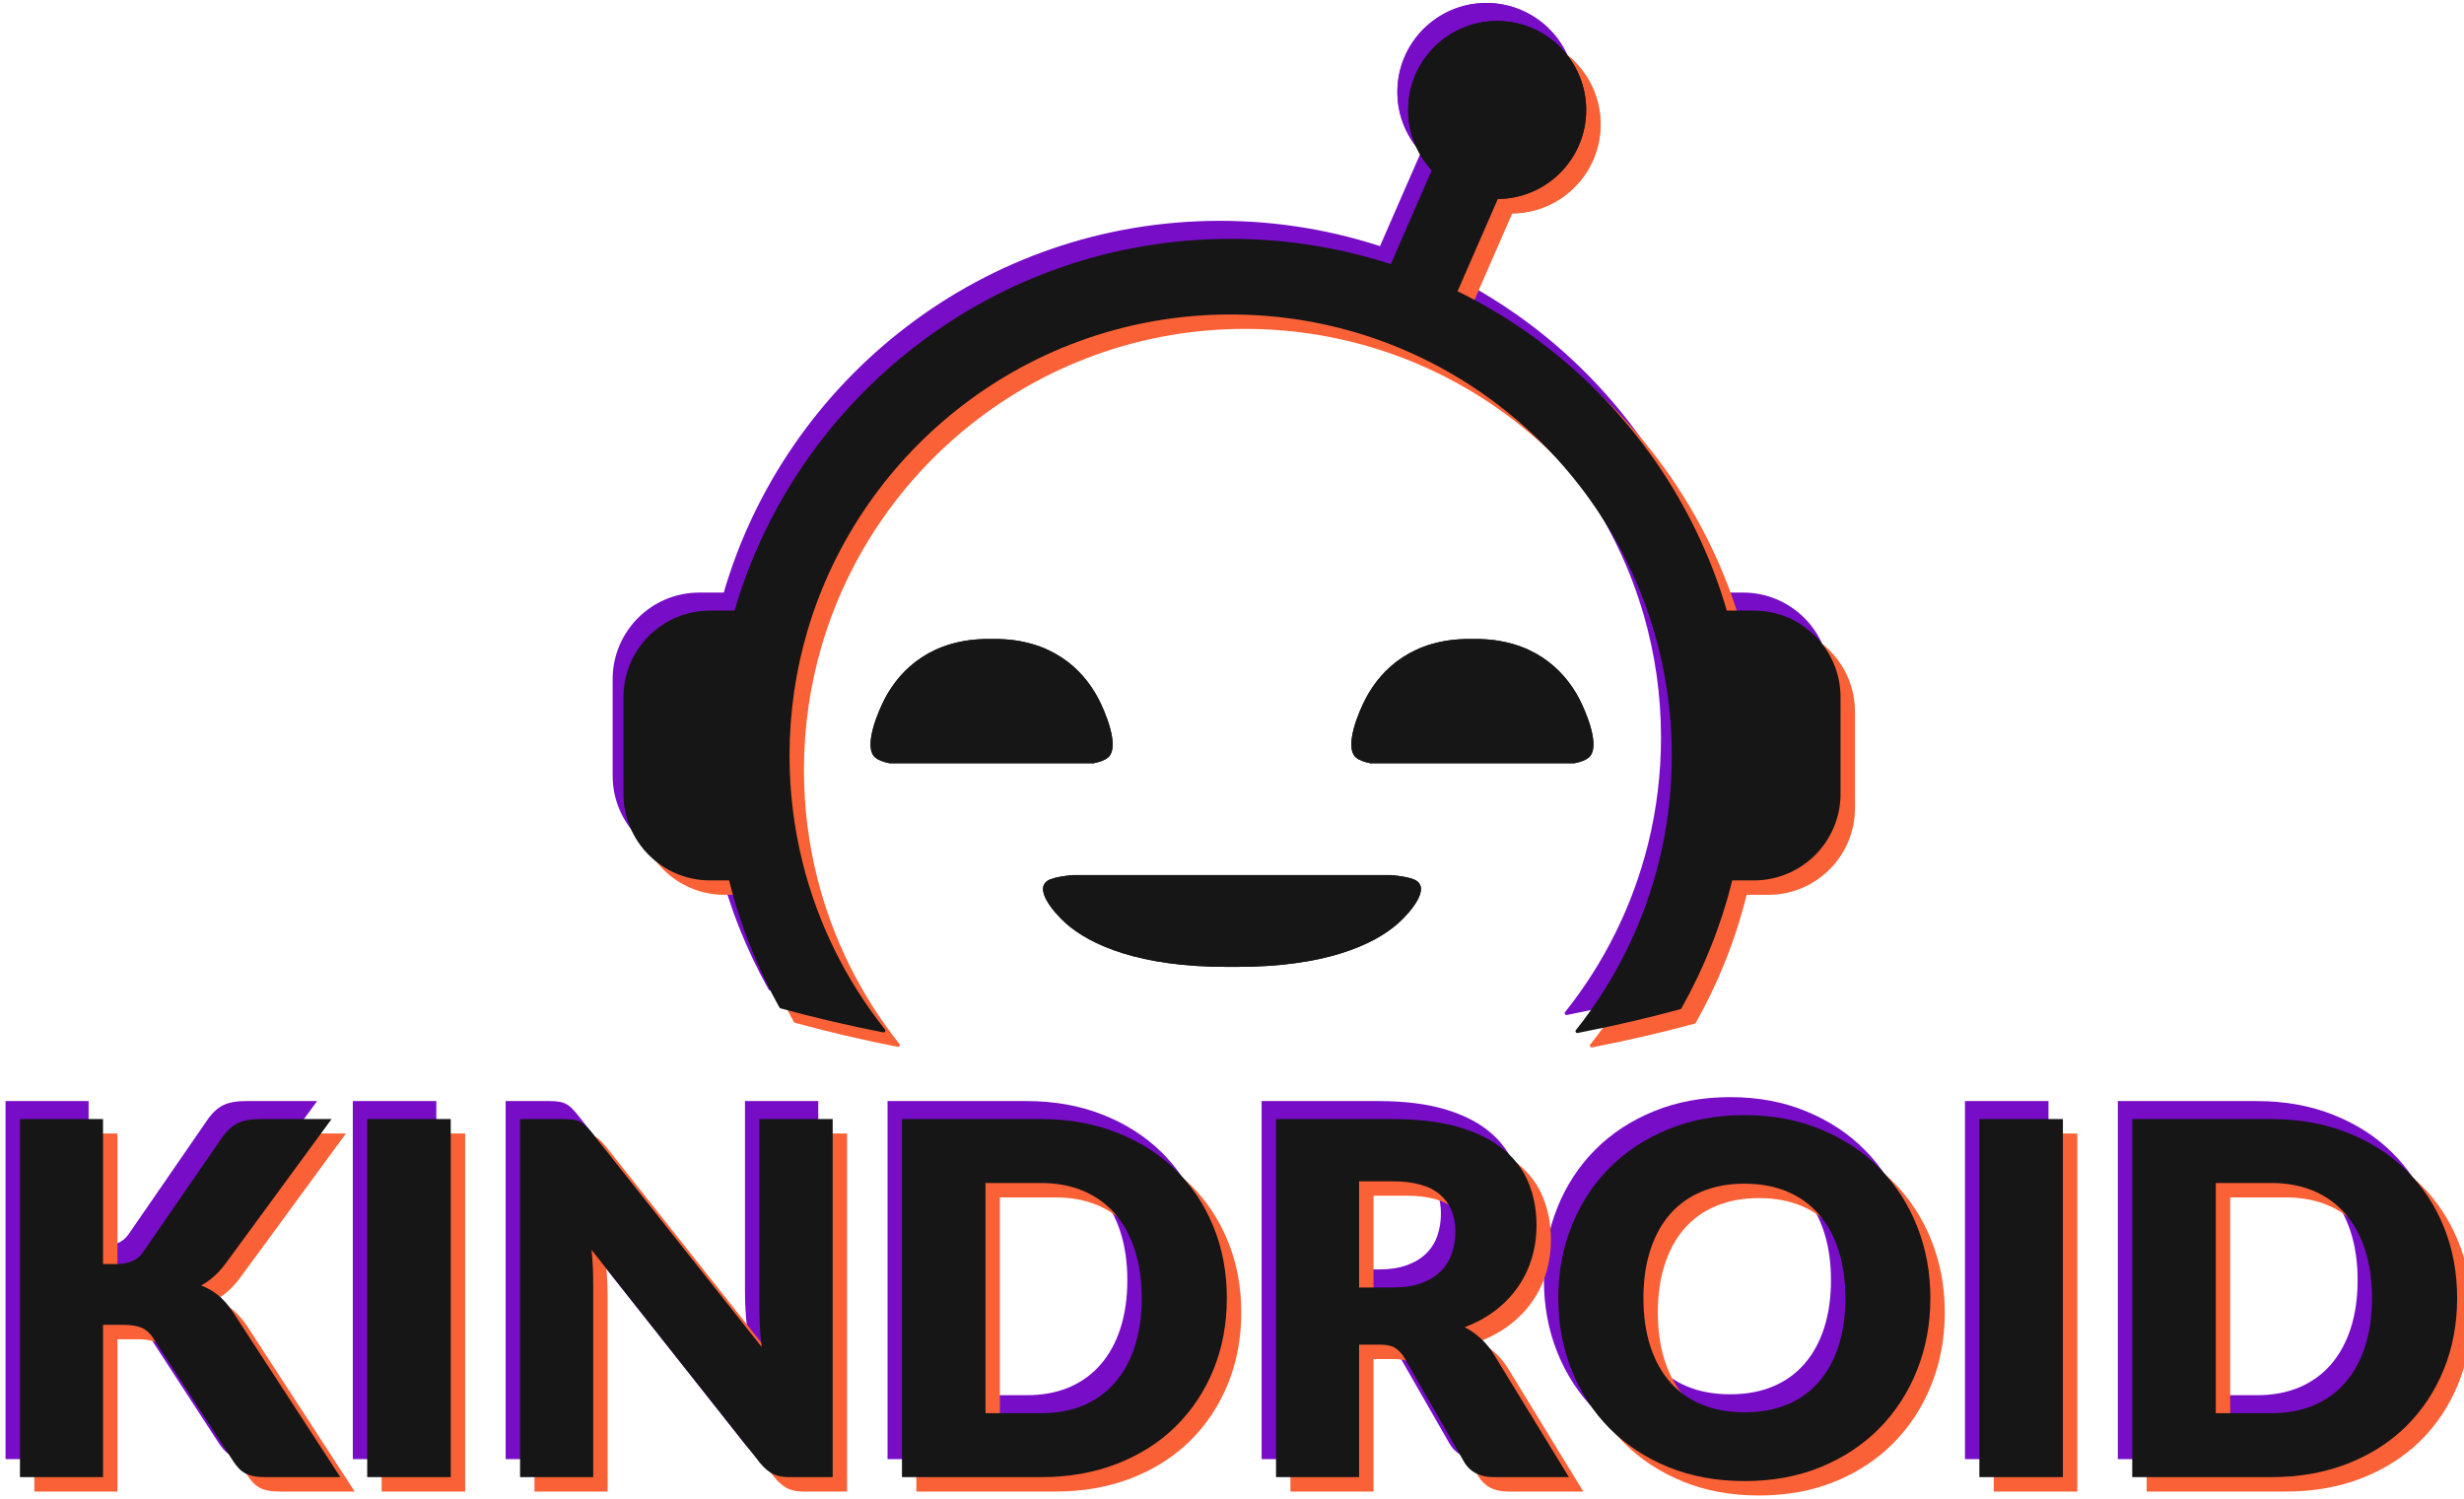
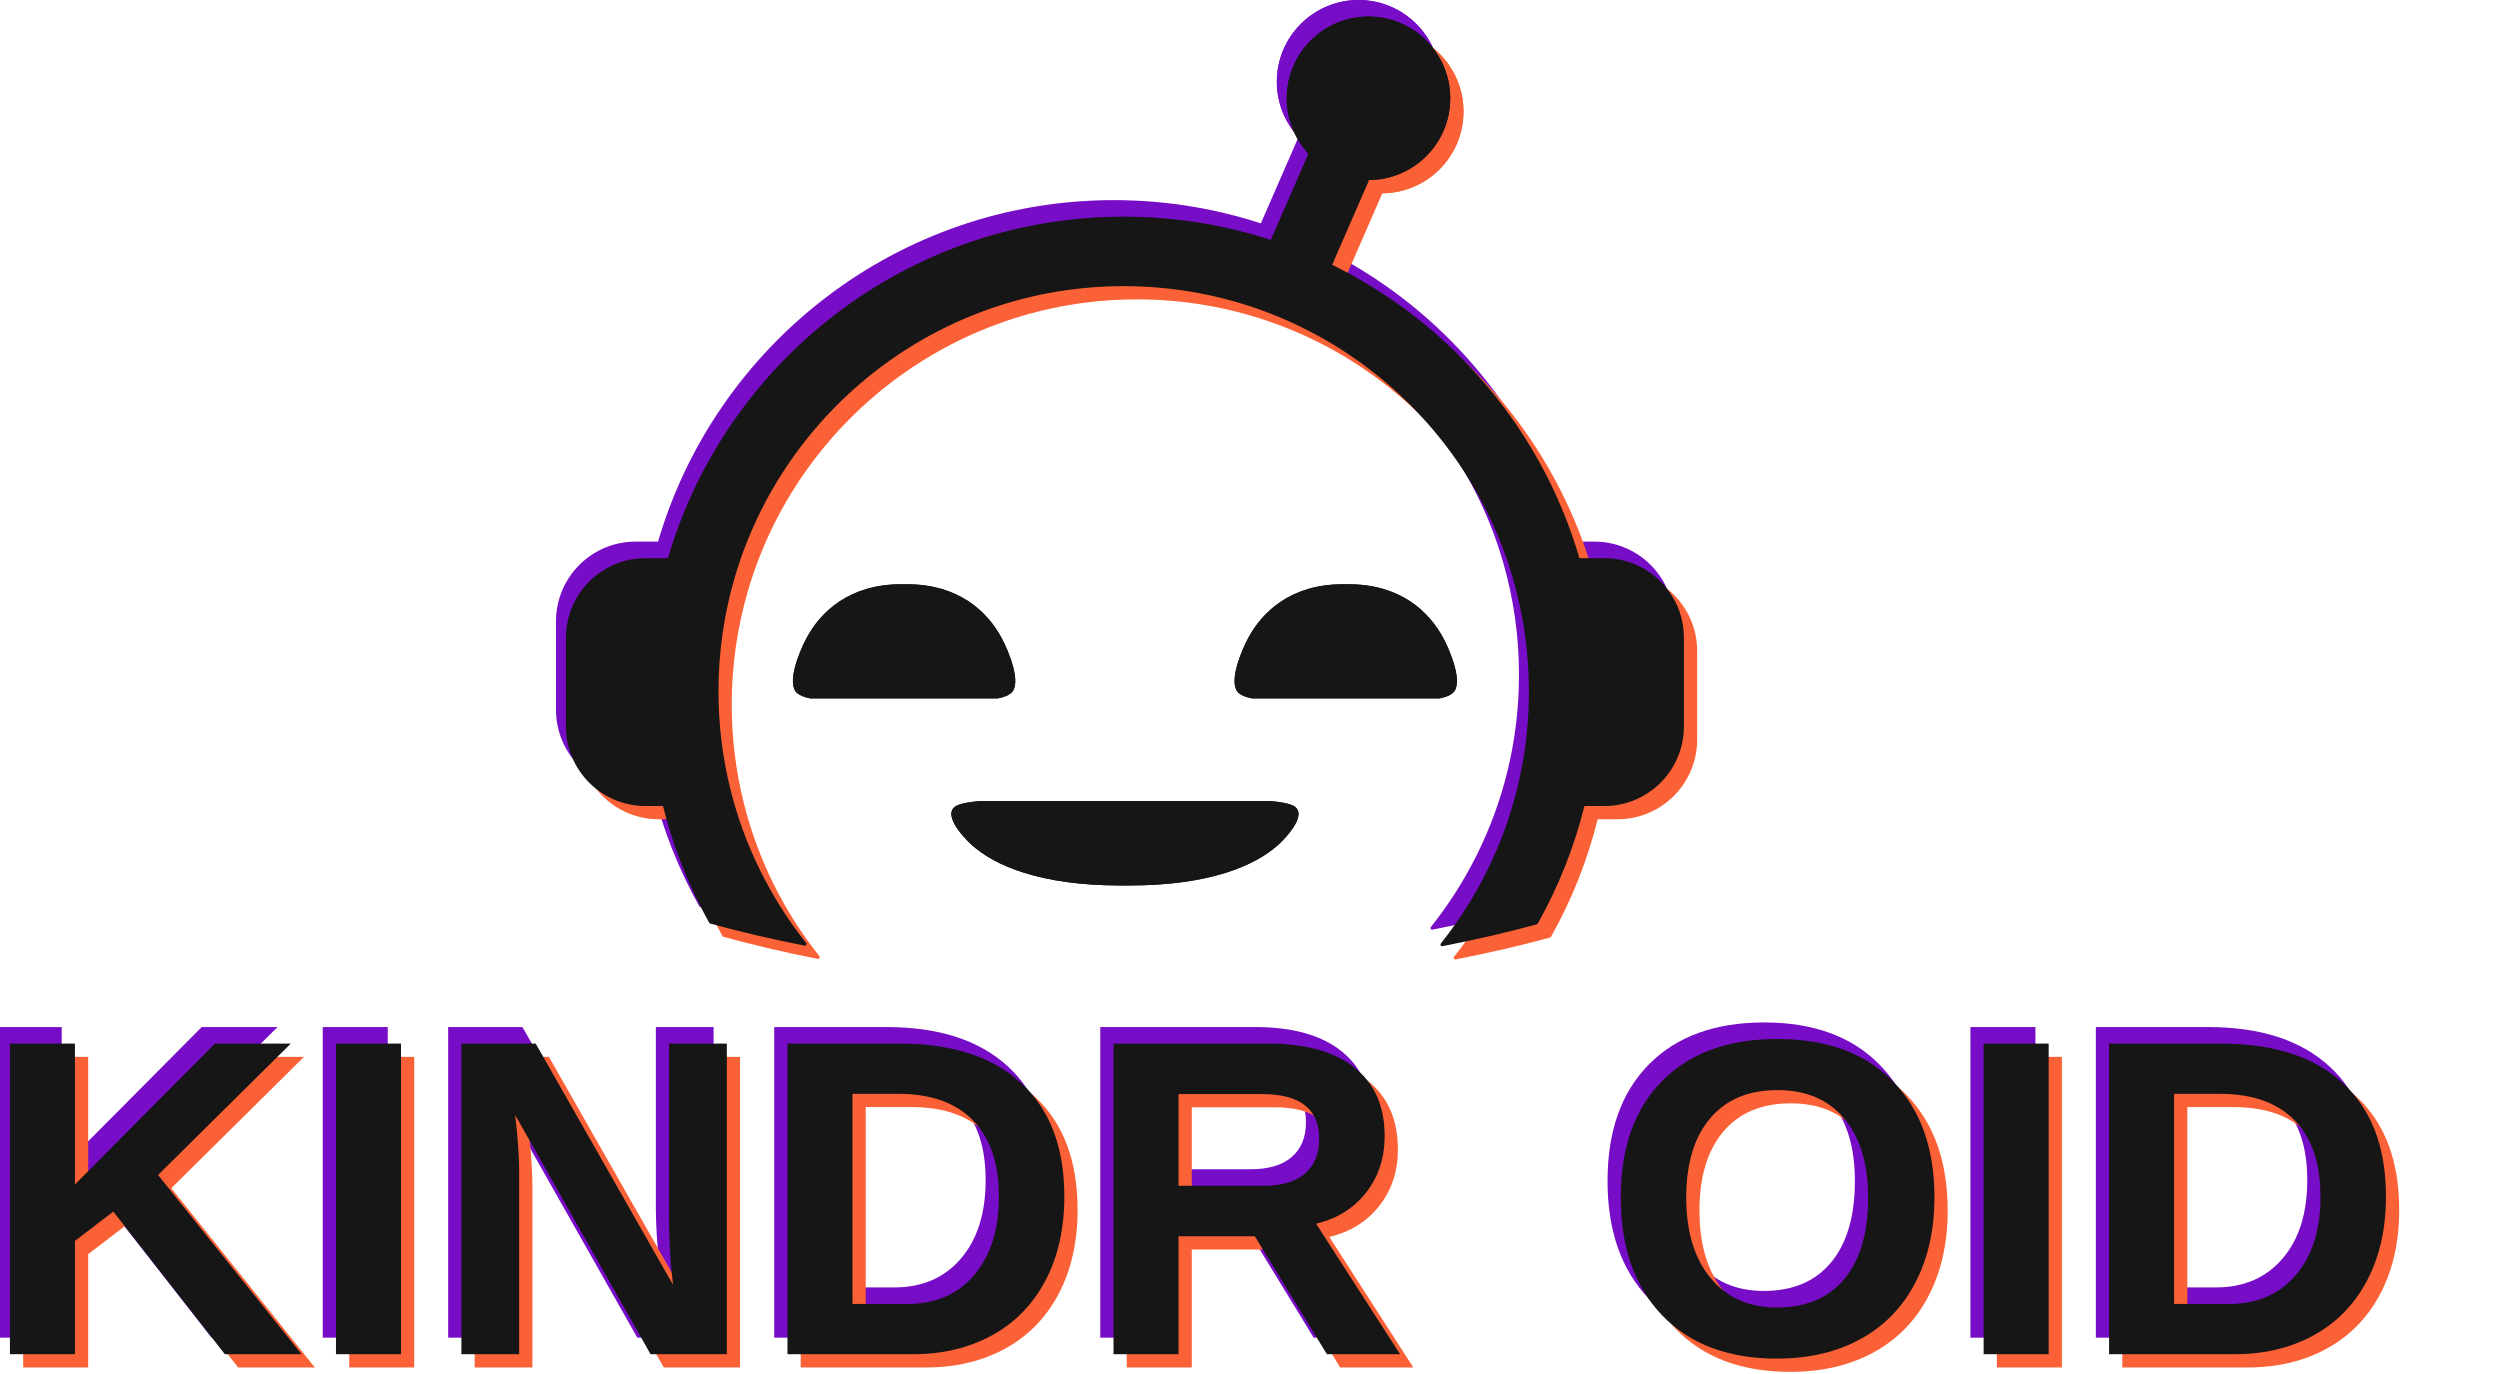
- <svg xmlns="http://www.w3.org/2000/svg" width="100%" height="100%" viewBox="0 0 342 208" version="1.1" xml:space="preserve" style="fill-rule:evenodd;clip-rule:evenodd;stroke-linejoin:round;stroke-miterlimit:2;">
+ <svg xmlns="http://www.w3.org/2000/svg" width="100%" height="100%" viewBox="0 0 1574 865" version="1.1" xml:space="preserve" style="fill-rule:evenodd;clip-rule:evenodd;stroke-linejoin:round;stroke-miterlimit:2;">
  <g>
    <g id="logo-face">
-       <path d="M106.902,137.225c-3.087,-5.514 -5.464,-11.477 -7.008,-17.766l-2.836,-0c-6.498,-0 -11.774,-5.276 -11.774,-11.775l-0,-13.405c-0,-6.499 5.276,-11.775 11.774,-11.775l3.584,0c8.62,-29.792 36.12,-51.602 68.674,-51.602c32.555,0 60.055,21.81 68.675,51.602l3.951,0c6.498,0 11.774,5.276 11.774,11.775l0,13.405c0,6.499 -5.276,11.775 -11.774,11.775l-3.203,-0c-1.555,6.334 -3.956,12.338 -7.075,17.885c-4.39,1.199 -9.16,2.311 -14.237,3.298c5.427,-6.813 9.439,-14.802 11.587,-23.522c1.164,-4.722 1.782,-9.659 1.782,-14.739c-0,-5.912 -0.837,-11.631 -2.398,-17.045c-7.397,-25.65 -31.063,-44.434 -59.082,-44.434c-27.929,0 -51.533,18.664 -59.01,44.189c-1.607,5.486 -2.469,11.288 -2.469,17.29c0,5.161 0.637,10.173 1.837,14.964c2.153,8.596 6.118,16.477 11.464,23.212c-5.082,-0.998 -9.852,-2.122 -14.236,-3.332Z" style="fill:#770dc7;stroke:#770dc7;stroke-width:0.5px;" />
+       <path d="M441.177,570.049c-12.862,-22.974 -22.769,-47.821 -29.203,-74.027l-11.814,-0c-27.077,-0 -49.06,-21.983 -49.06,-49.06l-0,-55.856c-0,-27.077 21.983,-49.06 49.06,-49.06l14.933,0c35.916,-124.135 150.501,-215.008 286.143,-215.008c135.642,-0 250.227,90.873 286.143,215.008l16.462,0c27.077,0 49.06,21.983 49.06,49.06l0,55.856c0,27.077 -21.983,49.06 -49.06,49.06l-13.344,-0c-6.48,26.395 -16.483,51.412 -29.481,74.523c-18.291,4.997 -38.165,9.63 -59.318,13.742c22.613,-28.387 39.327,-61.677 48.279,-98.008c4.849,-19.677 7.422,-40.247 7.422,-61.412c-0,-24.637 -3.486,-48.466 -9.99,-71.02c-30.822,-106.878 -129.43,-185.143 -246.173,-185.143c-116.371,0 -214.722,77.766 -245.876,184.12c-6.695,22.857 -10.287,47.034 -10.287,72.043c-0,21.502 2.655,42.388 7.654,62.349c8.97,35.815 25.489,68.652 47.765,96.717c-21.174,-4.16 -41.048,-8.841 -59.315,-13.884Z" style="fill:#770dc7;stroke:#770dc7;stroke-width:2.08px;" />
      <g id="antenna">
-         <path d="M194.426,40.059l13.643,-31.278" style="fill:none;stroke:#770dc7;stroke-width:10px;stroke-linecap:round;stroke-miterlimit:1.5;" />
-         <circle cx="206.306" cy="12.766" r="12.353" style="fill:#770dc7;" />
-         <path d="M206.306,0.413c6.818,0 12.353,5.535 12.353,12.353c-0,6.817 -5.535,12.352 -12.353,12.352c-6.817,0 -12.352,-5.535 -12.352,-12.352c-0,-6.818 5.535,-12.353 12.352,-12.353Zm0,10c-1.298,0 -2.352,1.054 -2.352,2.353c-0,1.298 1.054,2.352 2.352,2.352c1.299,0 2.353,-1.054 2.353,-2.352c-0,-1.299 -1.054,-2.353 -2.353,-2.353Z" style="fill:#770dc7;" />
+         <path d="M805.857,165.189l56.848,-130.322" style="fill:none;stroke:#770dc7;stroke-width:41.67px;stroke-linecap:round;stroke-miterlimit:1.5;" />
+         <circle cx="855.36" cy="51.469" r="51.469" style="fill:#770dc7;" />
+         <path d="M855.36,-0c28.407,-0 51.469,23.062 51.469,51.469c-0,28.406 -23.062,51.469 -51.469,51.469c-28.406,-0 -51.469,-23.063 -51.469,-51.469c0,-28.407 23.063,-51.469 51.469,-51.469Zm0,41.667c-5.41,-0 -9.802,4.392 -9.802,9.802c0,5.41 4.392,9.802 9.802,9.802c5.41,-0 9.802,-4.392 9.802,-9.802c0,-5.41 -4.392,-9.802 -9.802,-9.802Z" style="fill:#770dc7;" />
      </g>
    </g>
    <g id="logo-face1">
-       <path d="M110.402,141.725c-3.087,-5.514 -5.464,-11.477 -7.008,-17.766l-2.836,-0c-6.498,-0 -11.774,-5.276 -11.774,-11.775l-0,-13.405c-0,-6.499 5.276,-11.775 11.774,-11.775l3.584,0c8.62,-29.792 36.12,-51.602 68.674,-51.602c32.555,0 60.055,21.81 68.675,51.602l3.951,0c6.498,0 11.774,5.276 11.774,11.775l0,13.405c0,6.499 -5.276,11.775 -11.774,11.775l-3.203,-0c-1.555,6.334 -3.956,12.338 -7.075,17.885c-4.39,1.199 -9.16,2.311 -14.237,3.298c5.427,-6.813 9.439,-14.802 11.587,-23.522c1.164,-4.722 1.782,-9.659 1.782,-14.739c-0,-5.912 -0.837,-11.631 -2.398,-17.045c-7.397,-25.65 -31.063,-44.434 -59.082,-44.434c-27.929,0 -51.533,18.664 -59.01,44.189c-1.607,5.486 -2.469,11.288 -2.469,17.29c0,5.161 0.637,10.173 1.837,14.964c2.153,8.596 6.118,16.477 11.464,23.212c-5.082,-0.998 -9.852,-2.122 -14.236,-3.332Z" style="fill:#fb6136;stroke:#fb6136;stroke-width:0.5px;" />
+       <path d="M455.76,588.799c-12.862,-22.974 -22.768,-47.821 -29.202,-74.027l-11.815,-0c-27.077,-0 -49.06,-21.983 -49.06,-49.06l0,-55.856c0,-27.077 21.983,-49.06 49.06,-49.06l14.933,0c35.916,-124.135 150.501,-215.008 286.143,-215.008c135.642,-0 250.227,90.873 286.143,215.008l16.463,0c27.076,0 49.06,21.983 49.06,49.06l-0,55.856c-0,27.077 -21.984,49.06 -49.06,49.06l-13.344,-0c-6.481,26.395 -16.484,51.412 -29.482,74.523c-18.29,4.997 -38.164,9.63 -59.317,13.742c22.612,-28.387 39.326,-61.677 48.279,-98.008c4.849,-19.677 7.421,-40.247 7.421,-61.412c0,-24.637 -3.485,-48.466 -9.99,-71.02c-30.821,-106.878 -129.429,-185.143 -246.173,-185.143c-116.371,0 -214.722,77.766 -245.876,184.12c-6.695,22.857 -10.287,47.034 -10.287,72.043c0,21.502 2.655,42.388 7.654,62.349c8.971,35.815 25.49,68.652 47.765,96.717c-21.173,-4.16 -41.048,-8.841 -59.315,-13.884Z" style="fill:#fb6136;stroke:#fb6136;stroke-width:2.08px;" />
      <g id="antenna1">
-         <path d="M197.926,44.559l13.643,-31.278" style="fill:none;stroke:#fb6136;stroke-width:10px;stroke-linecap:round;stroke-miterlimit:1.5;" />
-         <circle cx="209.806" cy="17.266" r="12.353" style="fill:#fb6136;" />
-         <path d="M209.806,4.913c6.818,0 12.353,5.535 12.353,12.353c-0,6.817 -5.535,12.352 -12.353,12.352c-6.817,0 -12.352,-5.535 -12.352,-12.352c-0,-6.818 5.535,-12.353 12.352,-12.353Zm0,10c-1.298,0 -2.352,1.054 -2.352,2.353c-0,1.298 1.054,2.352 2.352,2.352c1.299,0 2.353,-1.054 2.353,-2.352c-0,-1.299 -1.054,-2.353 -2.353,-2.353Z" style="fill:#fb6136;" />
+         <path d="M820.441,183.939l56.847,-130.322" style="fill:none;stroke:#fb6136;stroke-width:41.67px;stroke-linecap:round;stroke-miterlimit:1.5;" />
+         <circle cx="869.944" cy="70.219" r="51.469" style="fill:#fb6136;" />
+         <path d="M869.944,18.75c28.406,-0 51.468,23.062 51.468,51.469c0,28.406 -23.062,51.469 -51.468,51.469c-28.407,-0 -51.469,-23.063 -51.469,-51.469c-0,-28.407 23.062,-51.469 51.469,-51.469Zm-0,41.667c-5.41,-0 -9.803,4.392 -9.803,9.802c0,5.41 4.393,9.802 9.803,9.802c5.409,-0 9.802,-4.392 9.802,-9.802c-0,-5.41 -4.393,-9.802 -9.802,-9.802Z" style="fill:#fb6136;" />
      </g>
    </g>
    <g id="logo-face2">
-       <path d="M108.402,139.725c-3.087,-5.514 -5.464,-11.477 -7.008,-17.766l-2.836,-0c-6.498,-0 -11.774,-5.276 -11.774,-11.775l-0,-13.405c-0,-6.499 5.276,-11.775 11.774,-11.775l3.584,0c8.62,-29.792 36.12,-51.602 68.674,-51.602c32.555,0 60.055,21.81 68.675,51.602l3.951,0c6.498,0 11.774,5.276 11.774,11.775l0,13.405c0,6.499 -5.276,11.775 -11.774,11.775l-3.203,-0c-1.555,6.334 -3.956,12.338 -7.075,17.885c-4.39,1.199 -9.16,2.311 -14.237,3.298c5.427,-6.813 9.439,-14.802 11.587,-23.522c1.164,-4.722 1.782,-9.659 1.782,-14.739c-0,-5.912 -0.837,-11.631 -2.398,-17.045c-7.397,-25.65 -31.063,-44.434 -59.082,-44.434c-27.929,0 -51.533,18.664 -59.01,44.189c-1.607,5.486 -2.469,11.288 -2.469,17.29c0,5.161 0.637,10.173 1.837,14.964c2.153,8.596 6.118,16.477 11.464,23.212c-5.082,-0.998 -9.852,-2.122 -14.236,-3.332Z" style="fill:#161616;stroke:#161616;stroke-width:0.5px;" />
+       <path d="M447.427,580.465c-12.862,-22.973 -22.769,-47.821 -29.203,-74.027l-11.814,0c-27.077,0 -49.06,-21.983 -49.06,-49.06l-0,-55.855c-0,-27.077 21.983,-49.06 49.06,-49.06l14.933,-0c35.916,-124.135 150.501,-215.009 286.143,-215.009c135.642,0 250.227,90.874 286.143,215.009l16.462,-0c27.077,-0 49.06,21.983 49.06,49.06l0,55.855c0,27.077 -21.983,49.06 -49.06,49.06l-13.344,0c-6.48,26.395 -16.483,51.412 -29.481,74.524c-18.291,4.997 -38.165,9.63 -59.318,13.742c22.613,-28.387 39.327,-61.678 48.279,-98.009c4.849,-19.677 7.422,-40.246 7.422,-61.411c-0,-24.637 -3.486,-48.466 -9.99,-71.021c-30.822,-106.878 -129.43,-185.142 -246.173,-185.142c-116.371,-0 -214.722,77.766 -245.876,184.12c-6.695,22.857 -10.287,47.034 -10.287,72.043c-0,21.501 2.655,42.387 7.654,62.348c8.97,35.816 25.489,68.653 47.765,96.718c-21.174,-4.16 -41.048,-8.841 -59.315,-13.885Z" style="fill:#161616;stroke:#161616;stroke-width:2.08px;" />
      <g id="face">
-         <path id="mouth" d="M148.879,121.471c-1.338,0.128 -2.406,0.314 -3.079,0.58c-2.725,1.077 0.658,4.779 2.08,6.058c3.473,3.124 10.39,6.102 22.401,6.102c0.241,-0 0.48,-0.001 0.719,-0.004c0.239,0.003 0.478,0.004 0.719,0.004c12.011,-0 18.928,-2.978 22.401,-6.102c1.422,-1.279 4.805,-4.981 2.08,-6.058c-0.673,-0.266 -1.741,-0.452 -3.079,-0.58l-44.242,0Z" style="fill:#161616;" />
-         <path d="M148.879,121.471l44.242,0c1.338,0.128 2.406,0.314 3.079,0.58c2.725,1.077 -0.658,4.779 -2.08,6.058c-3.473,3.124 -10.39,6.102 -22.401,6.102c-0.241,-0 -0.48,-0.001 -0.719,-0.004c-0.239,0.003 -0.478,0.004 -0.719,0.004c-12.011,-0 -18.928,-2.978 -22.401,-6.102c-1.422,-1.279 -4.805,-4.981 -2.08,-6.058c0.673,-0.266 1.741,-0.452 3.079,-0.58Z" style="fill:#161616;" />
-         <path id="r_eye" d="M190.196,105.944c-0.857,-0.173 -1.541,-0.425 -1.972,-0.785c-1.746,-1.458 0.421,-6.47 1.332,-8.201c2.225,-4.229 6.656,-8.261 14.35,-8.261c0.154,0 0.308,0.002 0.461,0.005c0.153,-0.003 0.306,-0.005 0.46,-0.005c7.695,0 12.125,4.032 14.35,8.261c0.911,1.731 3.078,6.743 1.332,8.201c-0.43,0.36 -1.115,0.612 -1.971,0.785l-28.342,-0Z" style="fill:#161616;" />
-         <path d="M190.196,105.944c-0.857,-0.173 -1.541,-0.425 -1.972,-0.785c-1.746,-1.458 0.421,-6.47 1.332,-8.201c2.225,-4.229 6.656,-8.261 14.35,-8.261c0.154,0 0.308,0.002 0.461,0.005c0.153,-0.003 0.306,-0.005 0.46,-0.005c7.695,0 12.125,4.032 14.35,8.261c0.911,1.731 3.078,6.743 1.332,8.201c-0.43,0.36 -1.115,0.612 -1.971,0.785l-28.342,-0Z" style="fill:#161616;" />
-         <path id="l_eye" d="M123.462,105.944c-0.856,-0.173 -1.541,-0.425 -1.971,-0.785c-1.746,-1.458 0.421,-6.47 1.332,-8.201c2.225,-4.229 6.655,-8.261 14.35,-8.261c0.154,0 0.307,0.002 0.46,0.005c0.153,-0.003 0.307,-0.005 0.461,-0.005c7.694,0 12.125,4.032 14.35,8.261c0.911,1.731 3.078,6.743 1.332,8.201c-0.431,0.36 -1.115,0.612 -1.972,0.785l-28.342,-0Z" style="fill:#161616;" />
-         <path d="M123.462,105.944c-0.856,-0.173 -1.541,-0.425 -1.971,-0.785c-1.746,-1.458 0.421,-6.47 1.332,-8.201c2.225,-4.229 6.655,-8.261 14.35,-8.261c0.154,0 0.307,0.002 0.46,0.005c0.153,-0.003 0.307,-0.005 0.461,-0.005c7.694,0 12.125,4.032 14.35,8.261c0.911,1.731 3.078,6.743 1.332,8.201c-0.431,0.36 -1.115,0.612 -1.972,0.785l-28.342,-0Z" style="fill:#161616;" />
+         <path id="mouth" d="M616.078,504.407c-5.572,0.532 -10.024,1.308 -12.826,2.415c-11.355,4.489 2.74,19.916 8.664,25.244c14.472,13.014 43.291,25.423 93.341,25.423c1.002,0 2,-0.004 2.994,-0.014c0.994,0.01 1.992,0.014 2.993,0.014c50.05,0 78.869,-12.409 93.341,-25.423c5.924,-5.328 20.019,-20.755 8.664,-25.244c-2.802,-1.107 -7.254,-1.883 -12.826,-2.415l-184.345,0Z" style="fill:#161616;" />
+         <path d="M616.078,504.407l184.345,0c5.572,0.532 10.024,1.308 12.826,2.415c11.355,4.489 -2.74,19.916 -8.664,25.244c-14.472,13.014 -43.291,25.423 -93.341,25.423c-1.001,0 -1.999,-0.004 -2.993,-0.014c-0.994,0.01 -1.992,0.014 -2.994,0.014c-50.05,0 -78.869,-12.409 -93.341,-25.423c-5.924,-5.328 -20.019,-20.755 -8.664,-25.244c2.802,-1.107 7.254,-1.883 12.826,-2.415Z" style="fill:#161616;" />
+         <path id="r_eye" d="M788.233,439.711c-3.569,-0.72 -6.421,-1.77 -8.216,-3.27c-7.274,-6.076 1.755,-26.961 5.55,-34.173c9.271,-17.619 27.732,-34.418 59.794,-34.418c0.641,-0 1.281,0.006 1.917,0.019c0.637,-0.013 1.277,-0.019 1.918,-0.019c32.062,-0 50.523,16.799 59.794,34.418c3.795,7.212 12.824,28.097 5.55,34.173c-1.795,1.5 -4.647,2.55 -8.217,3.27l-118.09,-0Z" style="fill:#161616;" />
+         <path d="M788.233,439.711c-3.569,-0.72 -6.421,-1.77 -8.216,-3.27c-7.274,-6.076 1.755,-26.961 5.55,-34.173c9.271,-17.619 27.732,-34.418 59.794,-34.418c0.641,-0 1.281,0.006 1.917,0.019c0.637,-0.013 1.277,-0.019 1.918,-0.019c32.062,-0 50.523,16.799 59.794,34.418c3.795,7.212 12.824,28.097 5.55,34.173c-1.795,1.5 -4.647,2.55 -8.217,3.27l-118.09,-0Z" style="fill:#161616;" />
+         <path id="l_eye" d="M510.178,439.711c-3.57,-0.72 -6.422,-1.77 -8.217,-3.27c-7.274,-6.076 1.755,-26.961 5.55,-34.173c9.271,-17.619 27.732,-34.418 59.794,-34.418c0.642,-0 1.281,0.006 1.918,0.019c0.636,-0.013 1.276,-0.019 1.917,-0.019c32.062,-0 50.523,16.799 59.794,34.418c3.795,7.212 12.824,28.097 5.55,34.173c-1.795,1.5 -4.647,2.55 -8.216,3.27l-118.09,-0Z" style="fill:#161616;" />
+         <path d="M510.178,439.711c-3.57,-0.72 -6.422,-1.77 -8.217,-3.27c-7.274,-6.076 1.755,-26.961 5.55,-34.173c9.271,-17.619 27.732,-34.418 59.794,-34.418c0.642,-0 1.281,0.006 1.918,0.019c0.636,-0.013 1.276,-0.019 1.917,-0.019c32.062,-0 50.523,16.799 59.794,34.418c3.795,7.212 12.824,28.097 5.55,34.173c-1.795,1.5 -4.647,2.55 -8.216,3.27l-118.09,-0Z" style="fill:#161616;" />
      </g>
      <g id="antenna2">
-         <path d="M195.926,42.559l13.643,-31.278" style="fill:none;stroke:#161616;stroke-width:10px;stroke-linecap:round;stroke-miterlimit:1.5;" />
-         <circle cx="207.806" cy="15.266" r="12.353" style="fill:#161616;" />
-         <path d="M207.806,2.913c6.818,0 12.353,5.535 12.353,12.353c-0,6.817 -5.535,12.352 -12.353,12.352c-6.817,0 -12.352,-5.535 -12.352,-12.352c-0,-6.818 5.535,-12.353 12.352,-12.353Zm0,10c-1.298,0 -2.352,1.054 -2.352,2.353c-0,1.298 1.054,2.352 2.352,2.352c1.299,0 2.353,-1.054 2.353,-2.352c-0,-1.299 -1.054,-2.353 -2.353,-2.353Z" style="fill:#161616;" />
+         <path d="M812.107,175.605l56.848,-130.321" style="fill:none;stroke:#161616;stroke-width:41.67px;stroke-linecap:round;stroke-miterlimit:1.5;" />
+         <circle cx="861.61" cy="61.885" r="51.469" style="fill:#161616;" />
+         <path d="M861.61,10.417c28.407,-0 51.469,23.062 51.469,51.468c-0,28.407 -23.062,51.469 -51.469,51.469c-28.406,0 -51.469,-23.062 -51.469,-51.469c0,-28.406 23.063,-51.468 51.469,-51.468Zm0,41.666c-5.41,0 -9.802,4.393 -9.802,9.802c0,5.41 4.392,9.803 9.802,9.803c5.41,-0 9.802,-4.393 9.802,-9.803c0,-5.409 -4.392,-9.802 -9.802,-9.802Z" style="fill:#161616;" />
      </g>
    </g>
-     <g transform="matrix(68.2213,0,0,68.2213,339.383,202.541)" />
-     <text x="-4.043px" y="202.541px" style="font-family:'Lato-Black', 'Lato', sans-serif;font-weight:900;font-size:68.221px;fill:#770dc7;">KINDR<tspan x="212.355px " y="202.541px ">O</tspan>ID</text>
-     <g transform="matrix(68.2213,0,0,68.2213,343.383,207.041)" />
-     <text x="-0.043px" y="207.041px" style="font-family:'Lato-Black', 'Lato', sans-serif;font-weight:900;font-size:68.221px;fill:#fb6136;">KINDR<tspan x="216.355px " y="207.041px ">O</tspan>ID</text>
-     <g transform="matrix(68.2213,0,0,68.2213,341.383,205.041)" />
-     <text x="-2.043px" y="205.041px" style="font-family:'Lato-Black', 'Lato', sans-serif;font-weight:900;font-size:68.221px;fill:#161616;">KINDR<tspan x="214.355px " y="205.041px ">O</tspan>ID</text>
+     <g transform="matrix(284.256,0,0,284.256,1568.96,842.198)" />
+     <text x="-21.097px" y="842.198px" style="font-family:'Arial-Black', 'Arial', sans-serif;font-weight:900;font-size:284.256px;fill:#770dc7;">KINDR<tspan x="1000.45px 1237.23px " y="842.198px 842.198px ">OI</tspan>D</text>
+     <g transform="matrix(284.256,0,0,284.256,1585.62,860.948)" />
+     <text x="-4.43px" y="860.948px" style="font-family:'Arial-Black', 'Arial', sans-serif;font-weight:900;font-size:284.256px;fill:#fb6136;">KINDR<tspan x="1017.11px 1253.9px " y="860.948px 860.948px ">OI</tspan>D</text>
+     <g transform="matrix(284.256,0,0,284.256,1577.29,852.615)" />
+     <text x="-12.764px" y="852.615px" style="font-family:'Arial-Black', 'Arial', sans-serif;font-weight:900;font-size:284.256px;fill:#161616;">KINDR<tspan x="1008.78px 1245.57px " y="852.615px 852.615px ">OI</tspan>D</text>
  </g>
</svg>
